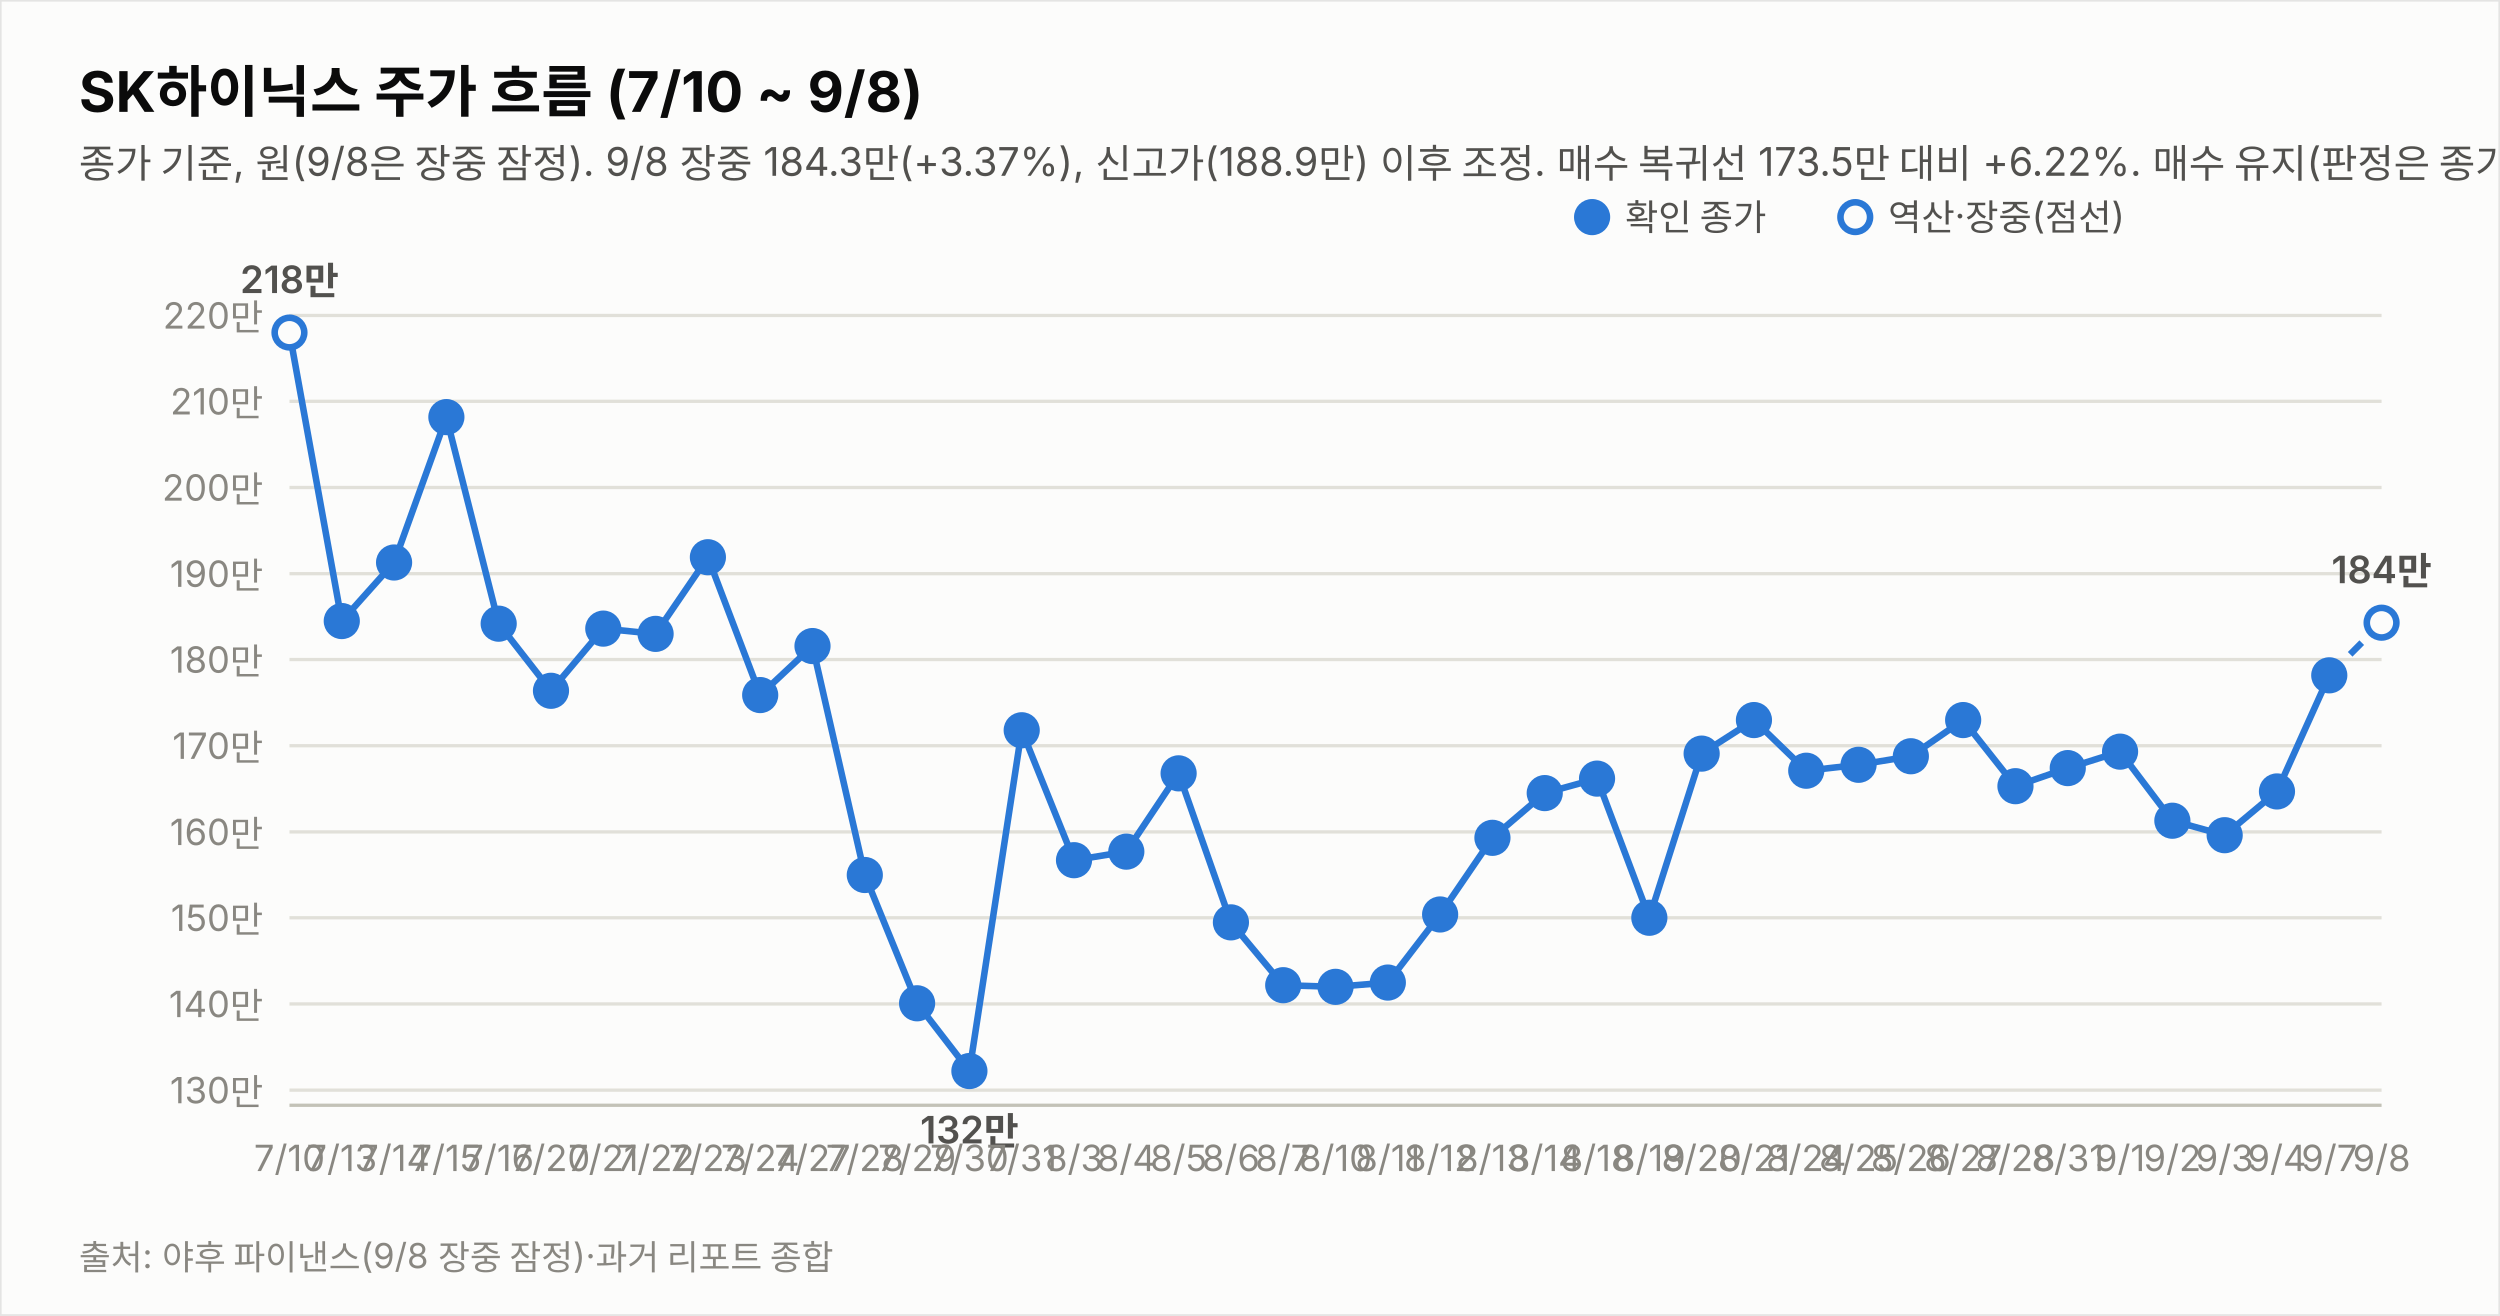
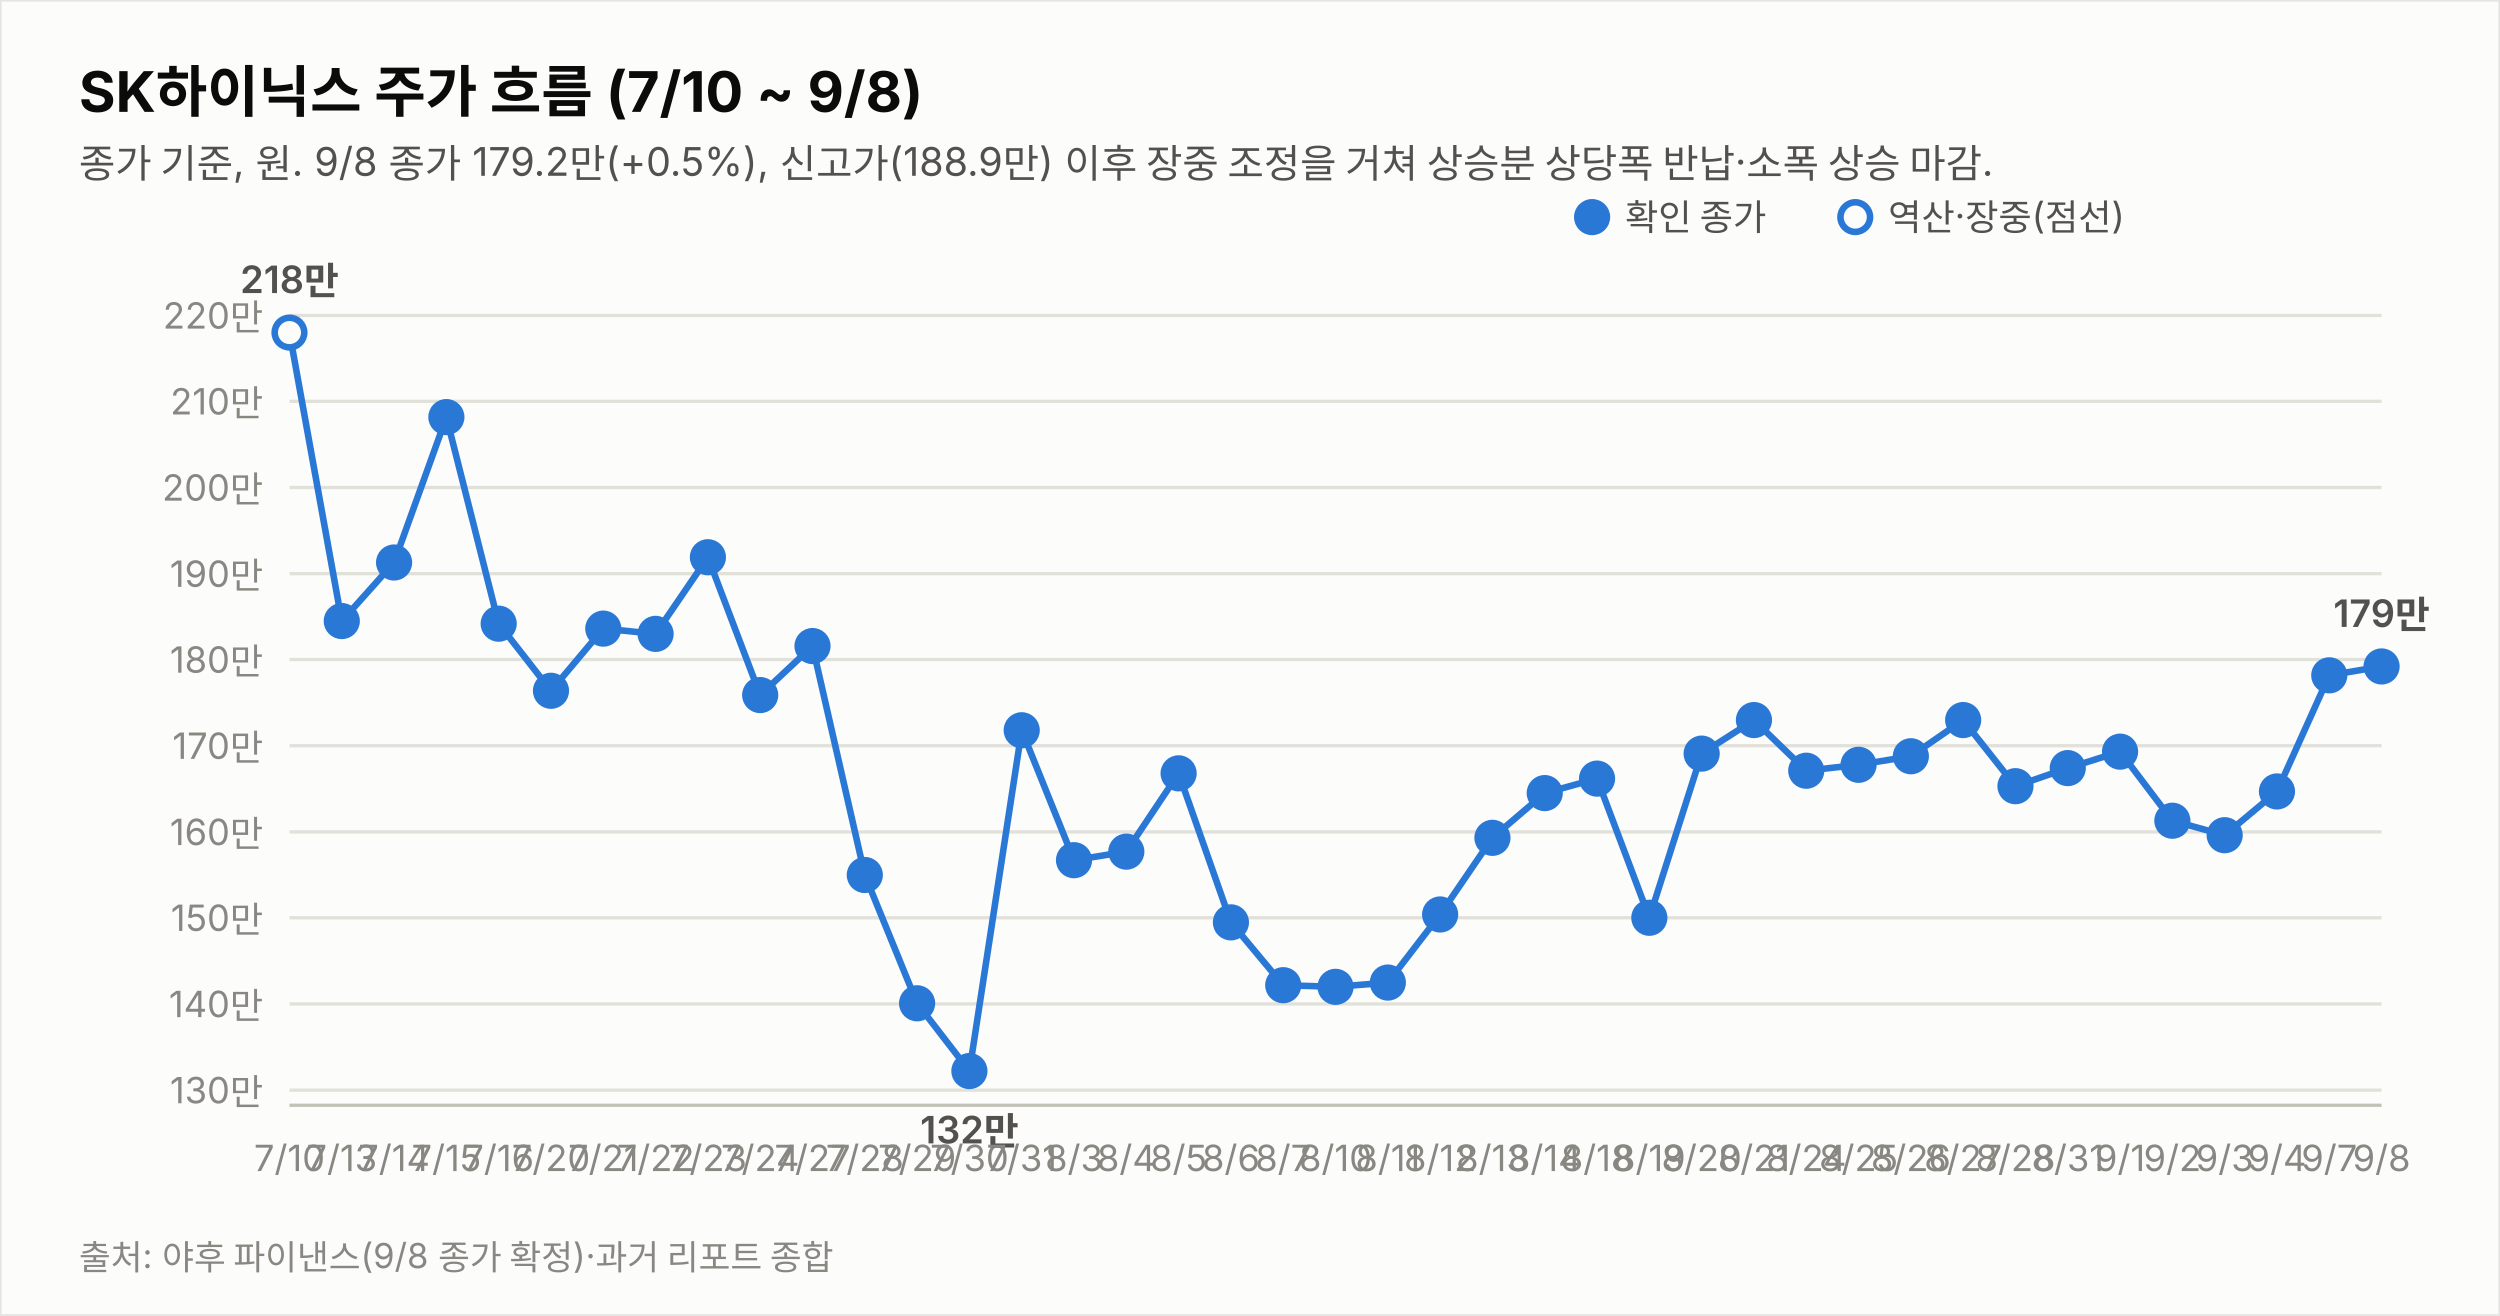
<svg xmlns="http://www.w3.org/2000/svg" width="760" height="400" viewBox="0 0 760 400" font-family="system-ui,-apple-system,&quot;Segoe UI&quot;,&quot;Malgun Gothic&quot;,&quot;Apple SD Gothic Neo&quot;,sans-serif">
  <rect width="760" height="400" fill="#fcfcfb" stroke="rgba(11,11,11,0.10)" />
  <text x="24" y="34" font-size="17" font-weight="700" fill="#0b0b0b">SK하이닉스 주가 흐름 (7/10 ~ 9/8)</text>
-   <text x="24" y="54" font-size="12" fill="#52514e">종가 기준, 원(9/8은 장중 잠정). 9/8 장중 184.3만(+3.37%), 신고가(188.9만) 이후 조정. 매수 복귀선 173.5만 대비 +6.22%. 매수 유지(판정은 종가 기준).</text>
+   <text x="24" y="54" font-size="12" fill="#52514e">종가 기준, 원. 9/8 종가 179.2만(+0.5%), 신고가(188.9만) 이후 장중 조정을 거쳐 상승분 상당폭 반납·소폭 상승 마감.</text>
  <line x1="88" y1="331.4" x2="724" y2="331.4" stroke="#e1e0d9" stroke-width="1" />
  <text x="80" y="335.4" font-size="11" fill="#898781" text-anchor="end" style="font-variant-numeric:tabular-nums">130만</text>
  <line x1="88" y1="305.2" x2="724" y2="305.2" stroke="#e1e0d9" stroke-width="1" />
  <text x="80" y="309.2" font-size="11" fill="#898781" text-anchor="end" style="font-variant-numeric:tabular-nums">140만</text>
  <line x1="88" y1="279.0" x2="724" y2="279.0" stroke="#e1e0d9" stroke-width="1" />
  <text x="80" y="283.0" font-size="11" fill="#898781" text-anchor="end" style="font-variant-numeric:tabular-nums">150만</text>
  <line x1="88" y1="252.9" x2="724" y2="252.9" stroke="#e1e0d9" stroke-width="1" />
  <text x="80" y="256.9" font-size="11" fill="#898781" text-anchor="end" style="font-variant-numeric:tabular-nums">160만</text>
  <line x1="88" y1="226.7" x2="724" y2="226.7" stroke="#e1e0d9" stroke-width="1" />
  <text x="80" y="230.7" font-size="11" fill="#898781" text-anchor="end" style="font-variant-numeric:tabular-nums">170만</text>
  <line x1="88" y1="200.5" x2="724" y2="200.5" stroke="#e1e0d9" stroke-width="1" />
  <text x="80" y="204.5" font-size="11" fill="#898781" text-anchor="end" style="font-variant-numeric:tabular-nums">180만</text>
  <line x1="88" y1="174.4" x2="724" y2="174.4" stroke="#e1e0d9" stroke-width="1" />
  <text x="80" y="178.4" font-size="11" fill="#898781" text-anchor="end" style="font-variant-numeric:tabular-nums">190만</text>
  <line x1="88" y1="148.2" x2="724" y2="148.2" stroke="#e1e0d9" stroke-width="1" />
  <text x="80" y="152.2" font-size="11" fill="#898781" text-anchor="end" style="font-variant-numeric:tabular-nums">200만</text>
  <line x1="88" y1="122.0" x2="724" y2="122.0" stroke="#e1e0d9" stroke-width="1" />
  <text x="80" y="126.0" font-size="11" fill="#898781" text-anchor="end" style="font-variant-numeric:tabular-nums">210만</text>
  <line x1="88" y1="95.9" x2="724" y2="95.9" stroke="#e1e0d9" stroke-width="1" />
  <text x="80" y="99.9" font-size="11" fill="#898781" text-anchor="end" style="font-variant-numeric:tabular-nums">220만</text>
  <line x1="88" y1="336" x2="724" y2="336" stroke="#c3c2b7" stroke-width="1" />
-   <path d="M88.0,101.1 L103.9,188.8 L119.8,171.0 L135.7,126.8 L151.6,189.6 L167.5,210.0 L183.4,191.1 L199.3,192.7 L215.2,169.4 L231.1,211.3 L247.0,196.4 L262.9,266.0 L278.8,305.0 L294.7,325.6 L310.6,222.0 L326.5,261.5 L342.4,258.9 L358.3,235.1 L374.2,280.4 L390.1,299.5 L406.0,300.0 L421.9,298.7 L437.8,278.0 L453.7,254.7 L469.6,241.1 L485.5,236.7 L501.4,279.0 L517.3,229.1 L533.2,218.9 L549.1,234.3 L565.0,232.5 L580.9,229.9 L596.8,218.9 L612.7,239.0 L628.6,233.5 L644.5,228.5 L660.4,249.5 L676.3,253.9 L692.2,240.6 L708.1,205.3" fill="none" stroke="#2a78d6" stroke-width="2" />
-   <path d="M708.1,205.3 L724.0,189.3" fill="none" stroke="#2a78d6" stroke-width="2" stroke-dasharray="5 4" />
+   <path d="M88.0,101.1 L103.9,188.8 L119.8,171.0 L135.7,126.8 L151.6,189.6 L167.5,210.0 L183.4,191.1 L199.3,192.7 L215.2,169.4 L231.1,211.3 L247.0,196.4 L262.9,266.0 L278.8,305.0 L294.7,325.6 L310.6,222.0 L326.5,261.5 L342.4,258.9 L358.3,235.1 L374.2,280.4 L390.1,299.5 L406.0,300.0 L421.9,298.7 L437.8,278.0 L453.7,254.7 L469.6,241.1 L485.5,236.7 L501.4,279.0 L517.3,229.1 L533.2,218.9 L549.1,234.3 L565.0,232.5 L580.9,229.9 L596.8,218.9 L612.7,239.0 L628.6,233.5 L644.5,228.5 L660.4,249.5 L676.3,253.9 L692.2,240.6 L708.1,205.3 L724.0,202.6" fill="none" stroke="#2a78d6" stroke-width="2" />
  <circle cx="88.0" cy="101.1" r="4.5" fill="#fcfcfb" stroke="#2a78d6" stroke-width="2" />
  <text x="88.0" y="356" font-size="11" fill="#898781" text-anchor="middle">7/10</text>
  <text x="88.0" y="89.1" font-size="11.5" font-weight="600" fill="#52514e" text-anchor="middle" style="font-variant-numeric:tabular-nums">218만</text>
  <circle cx="103.9" cy="188.8" r="4.5" fill="#2a78d6" stroke="#2a78d6" stroke-width="2" />
  <text x="103.9" y="356" font-size="11" fill="#898781" text-anchor="middle">7/13</text>
  <circle cx="119.8" cy="171.0" r="4.5" fill="#2a78d6" stroke="#2a78d6" stroke-width="2" />
  <text x="119.8" y="356" font-size="11" fill="#898781" text-anchor="middle">7/14</text>
  <circle cx="135.7" cy="126.8" r="4.5" fill="#2a78d6" stroke="#2a78d6" stroke-width="2" />
  <text x="135.7" y="356" font-size="11" fill="#898781" text-anchor="middle">7/15</text>
  <circle cx="151.6" cy="189.6" r="4.5" fill="#2a78d6" stroke="#2a78d6" stroke-width="2" />
  <text x="151.6" y="356" font-size="11" fill="#898781" text-anchor="middle">7/16</text>
  <circle cx="167.5" cy="210.0" r="4.5" fill="#2a78d6" stroke="#2a78d6" stroke-width="2" />
  <text x="167.5" y="356" font-size="11" fill="#898781" text-anchor="middle">7/20</text>
  <circle cx="183.4" cy="191.1" r="4.5" fill="#2a78d6" stroke="#2a78d6" stroke-width="2" />
  <text x="183.4" y="356" font-size="11" fill="#898781" text-anchor="middle">7/21</text>
  <circle cx="199.3" cy="192.7" r="4.5" fill="#2a78d6" stroke="#2a78d6" stroke-width="2" />
  <text x="199.3" y="356" font-size="11" fill="#898781" text-anchor="middle">7/22</text>
  <circle cx="215.2" cy="169.4" r="4.5" fill="#2a78d6" stroke="#2a78d6" stroke-width="2" />
  <text x="215.2" y="356" font-size="11" fill="#898781" text-anchor="middle">7/23</text>
  <circle cx="231.1" cy="211.3" r="4.5" fill="#2a78d6" stroke="#2a78d6" stroke-width="2" />
  <text x="231.1" y="356" font-size="11" fill="#898781" text-anchor="middle">7/24</text>
  <circle cx="247.0" cy="196.4" r="4.5" fill="#2a78d6" stroke="#2a78d6" stroke-width="2" />
  <text x="247.0" y="356" font-size="11" fill="#898781" text-anchor="middle">7/27</text>
  <circle cx="262.9" cy="266.0" r="4.5" fill="#2a78d6" stroke="#2a78d6" stroke-width="2" />
  <text x="262.9" y="356" font-size="11" fill="#898781" text-anchor="middle">7/28</text>
  <circle cx="278.8" cy="305.0" r="4.5" fill="#2a78d6" stroke="#2a78d6" stroke-width="2" />
  <text x="278.8" y="356" font-size="11" fill="#898781" text-anchor="middle">7/29</text>
  <circle cx="294.7" cy="325.6" r="4.5" fill="#2a78d6" stroke="#2a78d6" stroke-width="2" />
  <text x="294.7" y="356" font-size="11" fill="#898781" text-anchor="middle">7/30</text>
  <text x="294.7" y="347.6" font-size="11.5" font-weight="600" fill="#52514e" text-anchor="middle" style="font-variant-numeric:tabular-nums">132만</text>
  <circle cx="310.6" cy="222.0" r="4.5" fill="#2a78d6" stroke="#2a78d6" stroke-width="2" />
  <text x="310.6" y="356" font-size="11" fill="#898781" text-anchor="middle">7/31</text>
  <circle cx="326.5" cy="261.5" r="4.5" fill="#2a78d6" stroke="#2a78d6" stroke-width="2" />
  <text x="326.5" y="356" font-size="11" fill="#898781" text-anchor="middle">8/3</text>
  <circle cx="342.4" cy="258.9" r="4.5" fill="#2a78d6" stroke="#2a78d6" stroke-width="2" />
  <text x="342.4" y="356" font-size="11" fill="#898781" text-anchor="middle">8/4</text>
  <circle cx="358.3" cy="235.1" r="4.5" fill="#2a78d6" stroke="#2a78d6" stroke-width="2" />
  <text x="358.3" y="356" font-size="11" fill="#898781" text-anchor="middle">8/5</text>
  <circle cx="374.2" cy="280.4" r="4.5" fill="#2a78d6" stroke="#2a78d6" stroke-width="2" />
  <text x="374.2" y="356" font-size="11" fill="#898781" text-anchor="middle">8/6</text>
  <circle cx="390.1" cy="299.5" r="4.5" fill="#2a78d6" stroke="#2a78d6" stroke-width="2" />
  <text x="390.1" y="356" font-size="11" fill="#898781" text-anchor="middle">8/7</text>
  <circle cx="406.0" cy="300.0" r="4.5" fill="#2a78d6" stroke="#2a78d6" stroke-width="2" />
  <text x="406.0" y="356" font-size="11" fill="#898781" text-anchor="middle">8/10</text>
  <circle cx="421.9" cy="298.7" r="4.5" fill="#2a78d6" stroke="#2a78d6" stroke-width="2" />
  <text x="421.9" y="356" font-size="11" fill="#898781" text-anchor="middle">8/11</text>
  <circle cx="437.8" cy="278.0" r="4.5" fill="#2a78d6" stroke="#2a78d6" stroke-width="2" />
  <text x="437.8" y="356" font-size="11" fill="#898781" text-anchor="middle">8/12</text>
  <circle cx="453.7" cy="254.7" r="4.5" fill="#2a78d6" stroke="#2a78d6" stroke-width="2" />
  <text x="453.7" y="356" font-size="11" fill="#898781" text-anchor="middle">8/13</text>
  <circle cx="469.6" cy="241.1" r="4.5" fill="#2a78d6" stroke="#2a78d6" stroke-width="2" />
  <text x="469.6" y="356" font-size="11" fill="#898781" text-anchor="middle">8/14</text>
  <circle cx="485.5" cy="236.7" r="4.5" fill="#2a78d6" stroke="#2a78d6" stroke-width="2" />
  <text x="485.5" y="356" font-size="11" fill="#898781" text-anchor="middle">8/18</text>
  <circle cx="501.4" cy="279.0" r="4.5" fill="#2a78d6" stroke="#2a78d6" stroke-width="2" />
  <text x="501.4" y="356" font-size="11" fill="#898781" text-anchor="middle">8/19</text>
  <circle cx="517.3" cy="229.1" r="4.5" fill="#2a78d6" stroke="#2a78d6" stroke-width="2" />
  <text x="517.3" y="356" font-size="11" fill="#898781" text-anchor="middle">8/20</text>
  <circle cx="533.2" cy="218.9" r="4.5" fill="#2a78d6" stroke="#2a78d6" stroke-width="2" />
  <text x="533.2" y="356" font-size="11" fill="#898781" text-anchor="middle">8/21</text>
  <circle cx="549.1" cy="234.3" r="4.5" fill="#2a78d6" stroke="#2a78d6" stroke-width="2" />
  <text x="549.1" y="356" font-size="11" fill="#898781" text-anchor="middle">8/24</text>
  <circle cx="565.0" cy="232.5" r="4.5" fill="#2a78d6" stroke="#2a78d6" stroke-width="2" />
  <text x="565.0" y="356" font-size="11" fill="#898781" text-anchor="middle">8/25</text>
  <circle cx="580.9" cy="229.9" r="4.5" fill="#2a78d6" stroke="#2a78d6" stroke-width="2" />
  <text x="580.9" y="356" font-size="11" fill="#898781" text-anchor="middle">8/26</text>
  <circle cx="596.8" cy="218.9" r="4.5" fill="#2a78d6" stroke="#2a78d6" stroke-width="2" />
  <text x="596.8" y="356" font-size="11" fill="#898781" text-anchor="middle">8/27</text>
  <circle cx="612.7" cy="239.0" r="4.5" fill="#2a78d6" stroke="#2a78d6" stroke-width="2" />
  <text x="612.7" y="356" font-size="11" fill="#898781" text-anchor="middle">8/28</text>
  <circle cx="628.6" cy="233.5" r="4.5" fill="#2a78d6" stroke="#2a78d6" stroke-width="2" />
  <text x="628.6" y="356" font-size="11" fill="#898781" text-anchor="middle">8/31</text>
  <circle cx="644.5" cy="228.5" r="4.5" fill="#2a78d6" stroke="#2a78d6" stroke-width="2" />
  <text x="644.5" y="356" font-size="11" fill="#898781" text-anchor="middle">9/1</text>
  <circle cx="660.4" cy="249.5" r="4.5" fill="#2a78d6" stroke="#2a78d6" stroke-width="2" />
  <text x="660.4" y="356" font-size="11" fill="#898781" text-anchor="middle">9/2</text>
  <circle cx="676.3" cy="253.9" r="4.5" fill="#2a78d6" stroke="#2a78d6" stroke-width="2" />
  <text x="676.3" y="356" font-size="11" fill="#898781" text-anchor="middle">9/3</text>
  <circle cx="692.2" cy="240.6" r="4.5" fill="#2a78d6" stroke="#2a78d6" stroke-width="2" />
  <text x="692.2" y="356" font-size="11" fill="#898781" text-anchor="middle">9/4</text>
  <circle cx="708.1" cy="205.3" r="4.5" fill="#2a78d6" stroke="#2a78d6" stroke-width="2" />
  <text x="708.1" y="356" font-size="11" fill="#898781" text-anchor="middle">9/7</text>
-   <circle cx="724.0" cy="189.3" r="4.5" fill="#fcfcfb" stroke="#2a78d6" stroke-width="2" />
+   <circle cx="724.0" cy="202.6" r="4.5" fill="#2a78d6" stroke="#2a78d6" stroke-width="2" />
  <text x="724.0" y="356" font-size="11" fill="#898781" text-anchor="middle">9/8</text>
-   <text x="724.0" y="177.3" font-size="11.5" font-weight="600" fill="#52514e" text-anchor="middle" style="font-variant-numeric:tabular-nums">184만</text>
+   <text x="724.0" y="190.6" font-size="11.5" font-weight="600" fill="#52514e" text-anchor="middle" style="font-variant-numeric:tabular-nums">179만</text>
  <circle cx="484" cy="66" r="4.5" fill="#2a78d6" stroke="#2a78d6" stroke-width="2" />
  <text x="494" y="70" font-size="11" fill="#52514e">확인 종가</text>
  <circle cx="564" cy="66" r="4.5" fill="#fcfcfb" stroke="#2a78d6" stroke-width="2" />
  <text x="574" y="70" font-size="11" fill="#52514e">역산·장중(점선)</text>
-   <text x="24" y="386" font-size="10.5" fill="#898781">출처: 야후 파이낸스(9/8 장중 잠정)·과거 리포트 종합</text>
+   <text x="24" y="386" font-size="10.5" fill="#898781">출처: 야후 파이낸스(9/8 종가 확정)·과거 리포트 종합</text>
</svg>
